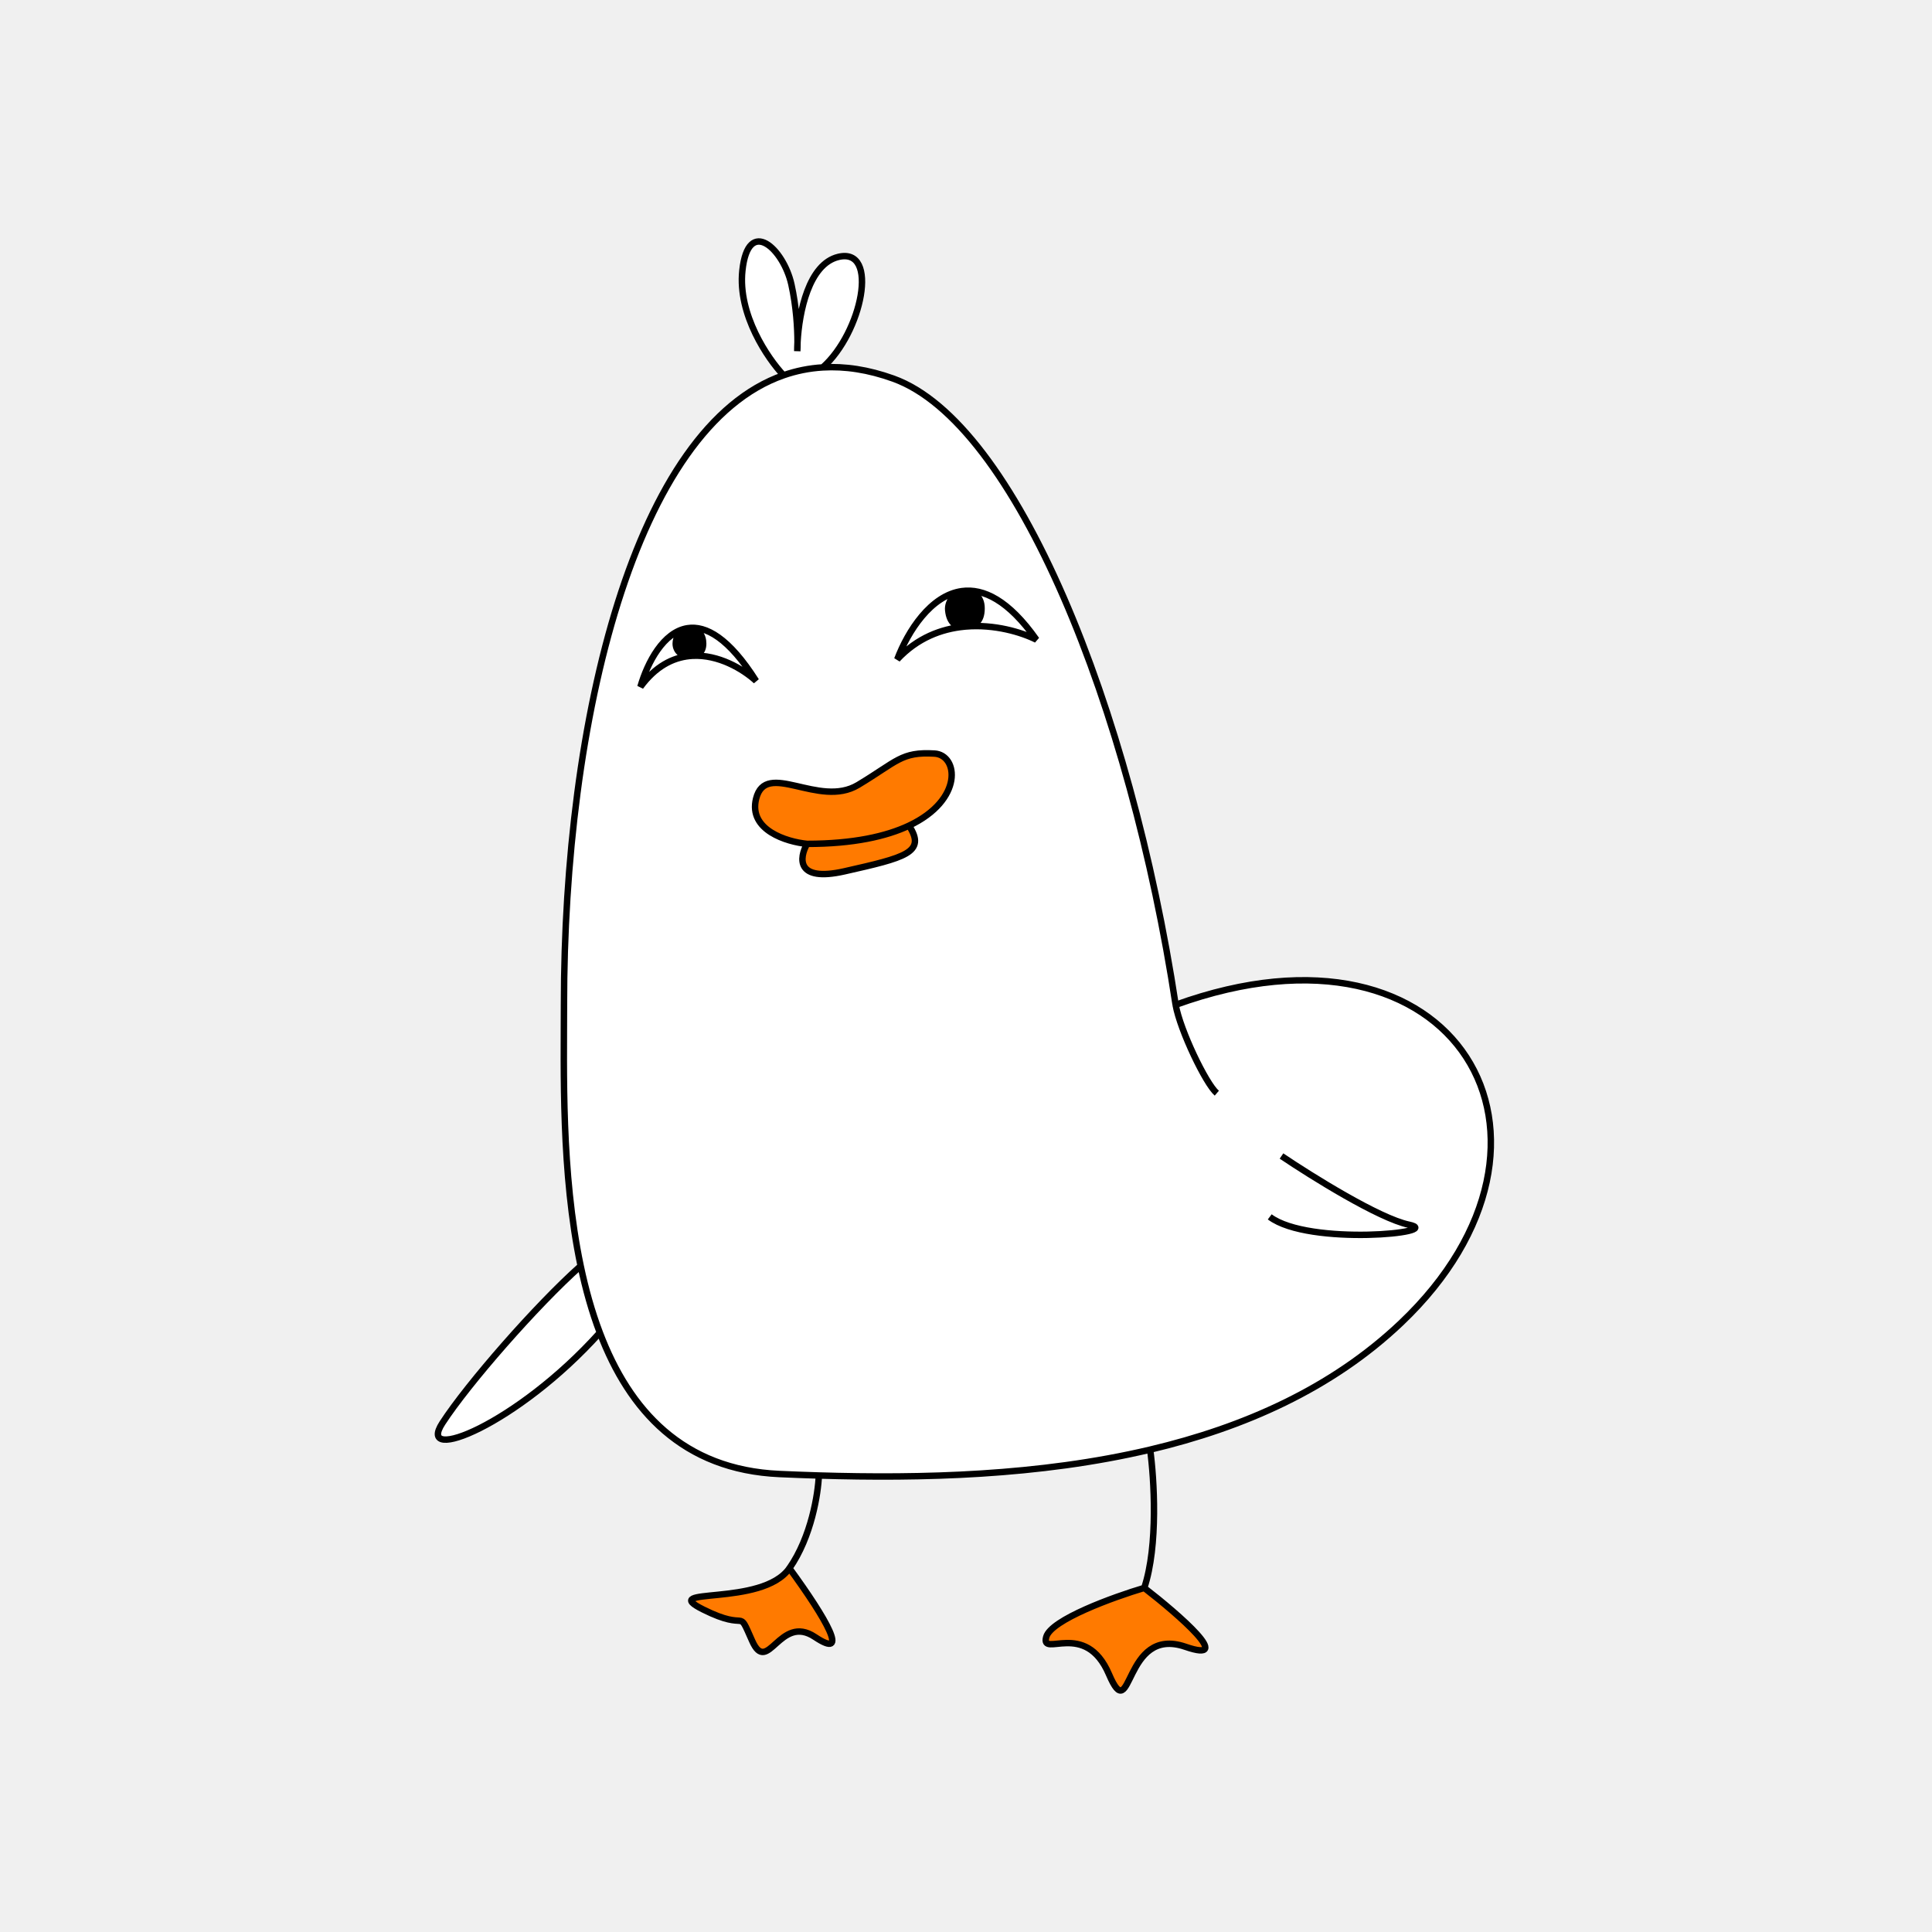
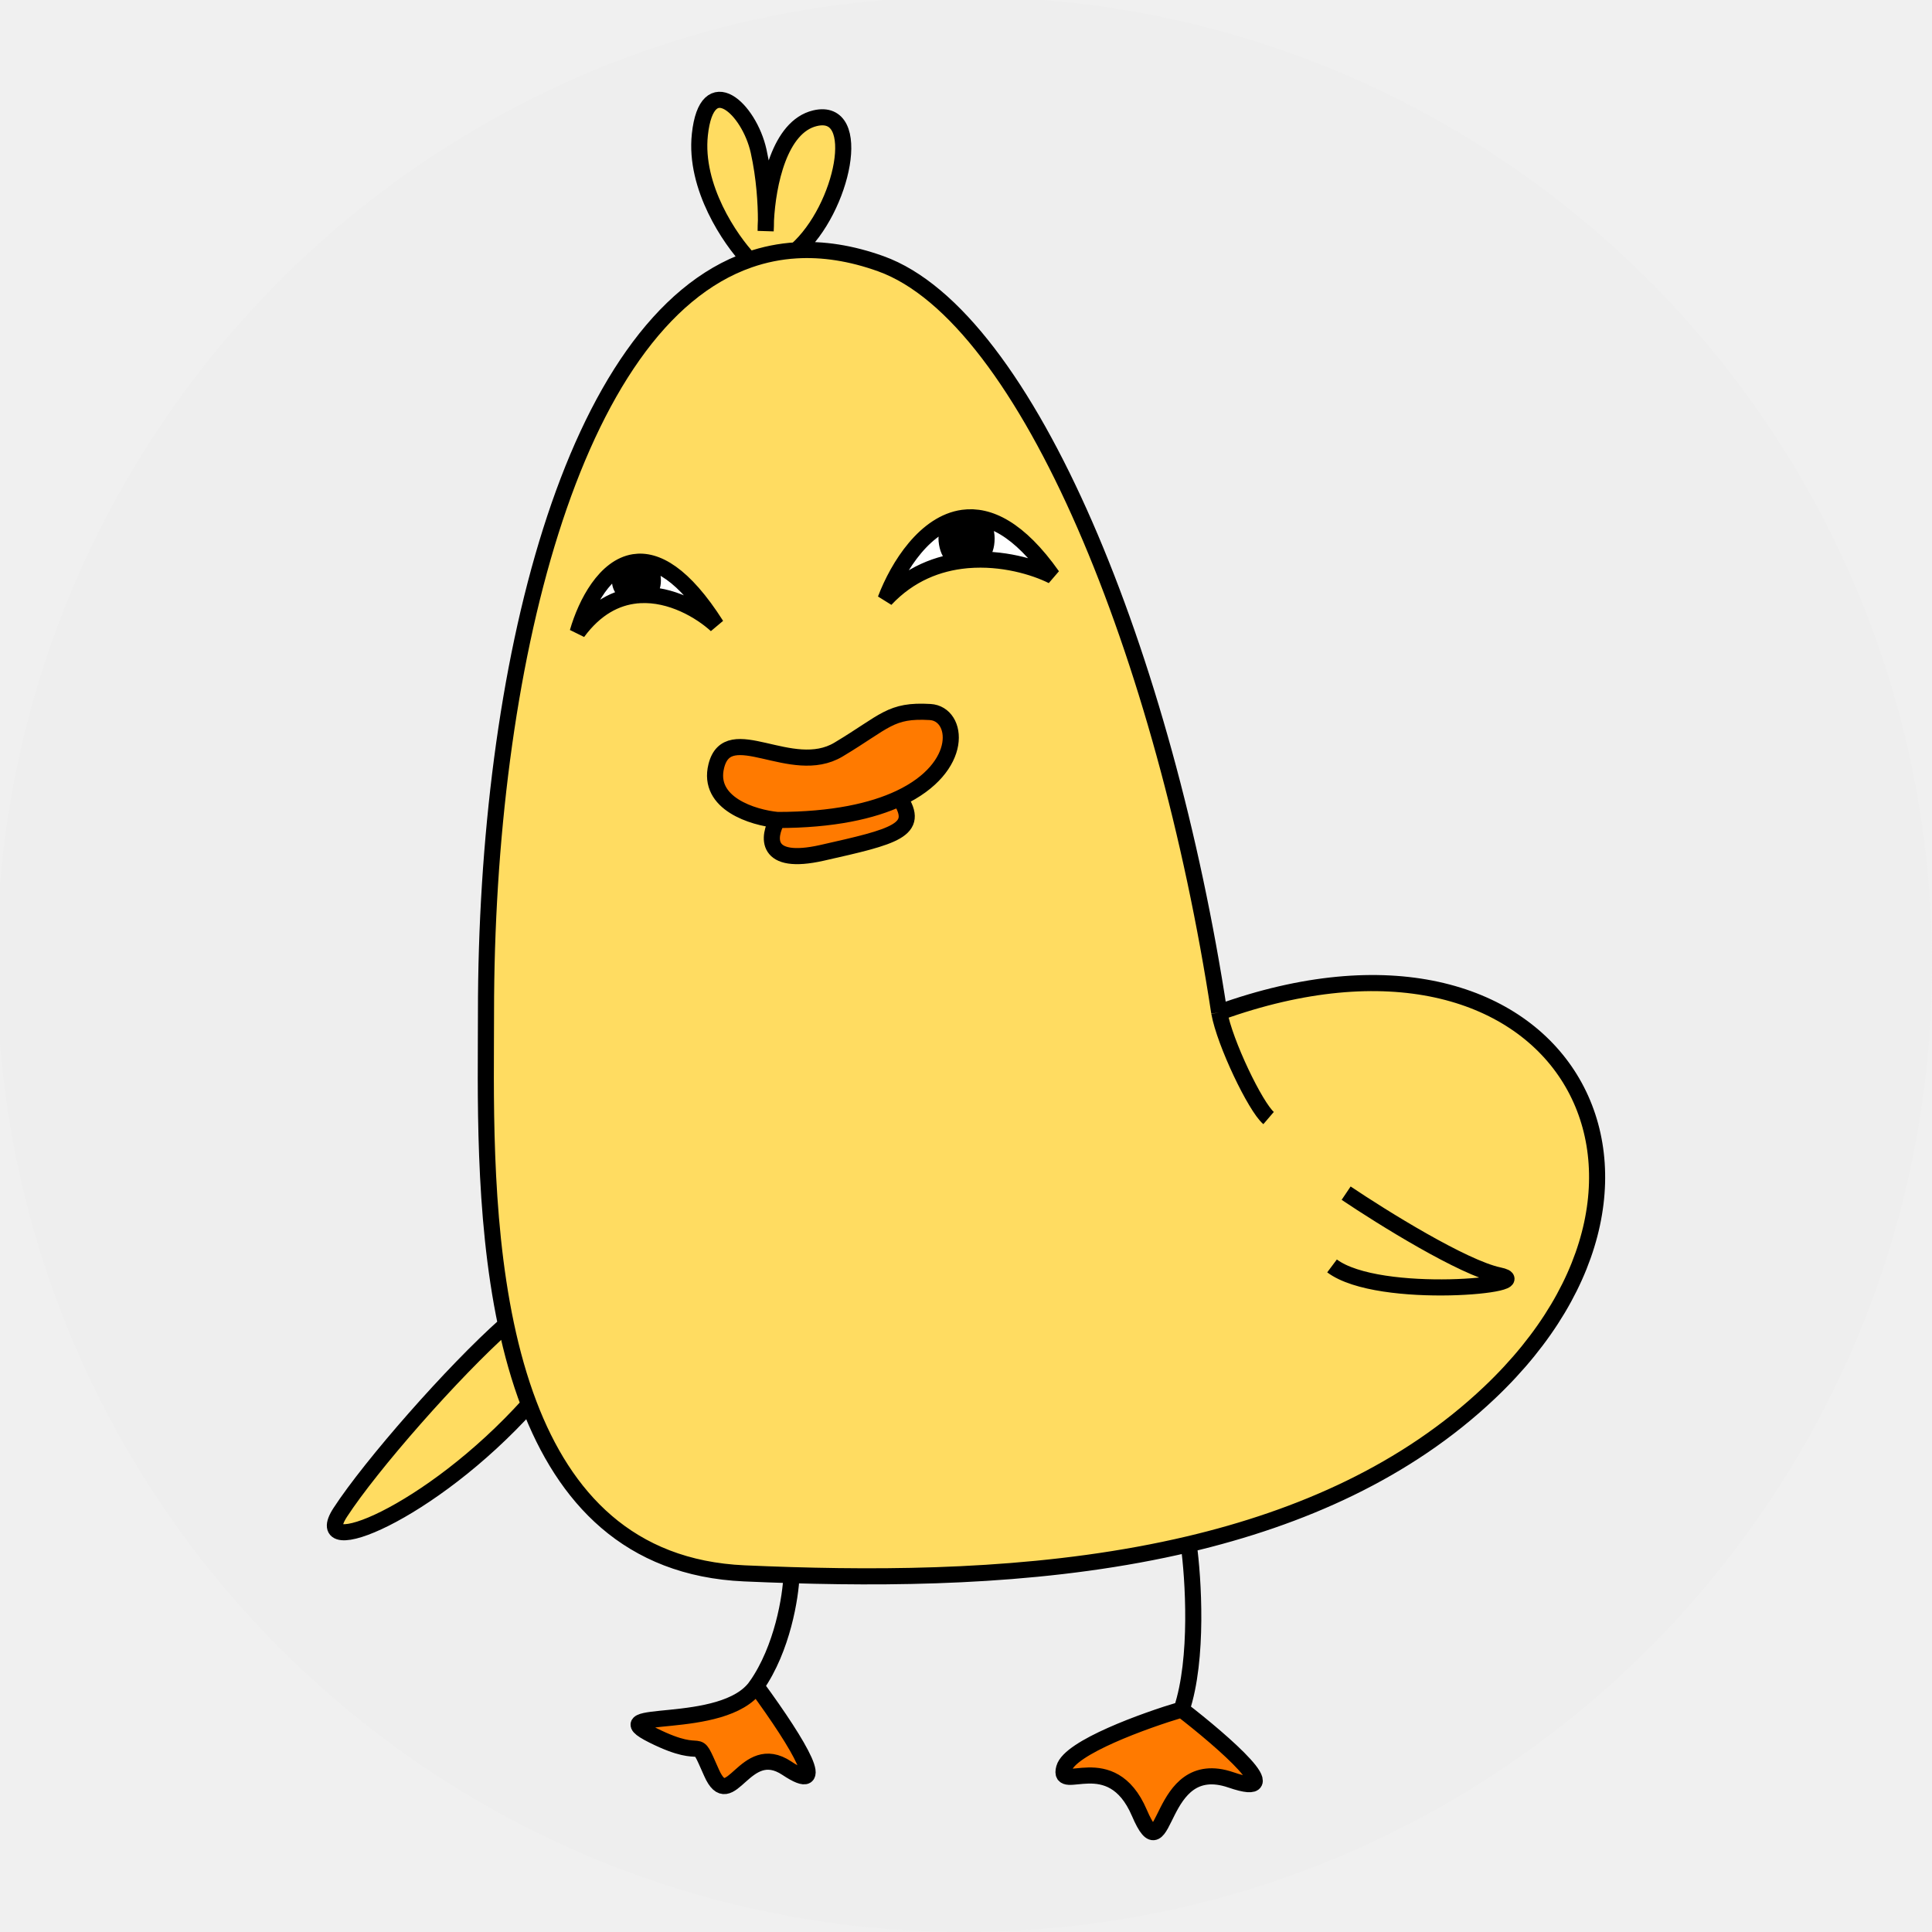
<svg xmlns="http://www.w3.org/2000/svg" width="600" height="600" viewBox="0 0 600 600" fill="none">
-   <path d="M250.643 262.07C248.207 266.338 247.112 274.02 262.211 270.606C281.084 266.338 287.782 264.78 282.302 256.414C275.269 259.736 265.028 262.07 250.643 262.07Z" fill="#FF7A00" />
-   <path d="M234.813 248.048C232.378 257.803 244.351 261.461 250.643 262.07C265.028 262.07 275.269 259.736 282.302 256.414C299.381 248.348 297.548 234.458 290.217 234.026C279.867 233.416 278.649 236.464 266.472 243.78C254.296 251.096 237.857 235.855 234.813 248.048Z" fill="#FF7A00" />
-   <path d="M245.163 487.037C236.64 499.23 203.762 492.524 218.374 499.84C232.986 507.156 228.725 498.621 233.595 509.595C238.466 520.569 242.119 501.059 253.078 508.375C264.037 515.691 256.731 502.888 245.163 487.037Z" fill="#FF7A00" />
-   <path d="M355.362 493.134C345.824 495.979 326.382 503.01 324.92 508.375C323.094 515.082 337.097 502.888 344.403 519.959C351.709 537.03 348.665 504.717 368.148 511.424C383.734 516.789 366.118 501.466 355.362 493.134Z" fill="#FF7A00" />
-   <path fill-rule="evenodd" clip-rule="evenodd" d="M435.119 410.829C494.785 354.13 452.775 280.36 365.103 312.063C351.1 220.003 315.52 131.297 277.431 117.58C269.67 114.784 262.366 113.689 255.513 114.101C251.283 114.355 247.224 115.183 243.337 116.539C197.208 132.638 175.147 223.169 175.147 312.063C175.147 332.115 174.233 364.186 180.333 393.148C181.844 400.326 183.786 407.312 186.28 413.877C195.446 438.01 212.062 456.453 242.12 457.773C246.082 457.947 250.146 458.103 254.296 458.228C286.001 459.186 322.704 458.358 357.189 450.199C386.156 443.345 413.559 431.317 435.119 410.829ZM198.892 213.297C201.075 205.703 206.056 196.271 213.504 195.095C219.209 194.194 226.362 198.139 234.813 211.468C230.705 207.718 223.073 203.204 214.999 203.663C214.704 203.68 214.409 203.704 214.113 203.734C208.902 204.268 203.555 206.947 198.892 213.297ZM278.649 204.762C281.935 196.076 289.047 184.897 298.741 183.573C305.376 182.666 313.221 186.377 321.876 198.665C317.189 196.319 308.858 193.824 299.958 194.568C299.806 194.581 299.654 194.595 299.502 194.609C292.354 195.295 284.875 198.098 278.649 204.762ZM250.643 262.07C244.351 261.461 232.378 257.803 234.813 248.048C237.857 235.855 254.296 251.096 266.472 243.78C278.649 236.464 279.867 233.416 290.217 234.026C297.548 234.458 299.381 248.348 282.302 256.414C287.782 264.78 281.084 266.338 262.211 270.606C247.112 274.02 248.207 266.338 250.643 262.07Z" fill="white" />
-   <path d="M180.333 393.148C166.624 405.342 145.314 429.728 137.4 441.922C128.94 454.954 160.535 442.531 186.28 413.877C183.786 407.312 181.844 400.326 180.333 393.148Z" fill="white" />
-   <path d="M230.551 84.048C229.09 97.704 238.466 111.399 243.337 116.539C247.224 115.183 251.283 114.355 255.513 114.101C267.69 103.306 273.17 76.732 260.384 79.78C251.141 81.984 248.162 96.968 247.674 106.282C247.672 107.415 247.642 108.353 247.599 109.044C247.599 108.203 247.622 107.275 247.674 106.282C247.683 102.089 247.306 95.228 245.772 88.316C243.337 77.342 232.378 66.977 230.551 84.048Z" fill="white" />
-   <path fill-rule="evenodd" clip-rule="evenodd" d="M213.504 195.095C206.056 196.271 201.075 205.703 198.892 213.297C203.555 206.947 208.902 204.268 214.113 203.734C211.963 203.847 209.851 202.323 209.851 199.884C209.851 198.055 211.068 195.48 213.504 195.095ZM214.999 203.663C223.073 203.204 230.705 207.718 234.813 211.468C226.362 198.139 219.209 194.194 213.504 195.095C217.157 195.183 218.374 197.446 218.374 199.884C218.374 202.828 216.404 203.485 214.999 203.663C214.999 203.663 214.999 203.663 214.999 203.663Z" fill="white" />
-   <path fill-rule="evenodd" clip-rule="evenodd" d="M298.741 183.573C289.047 184.897 281.935 196.076 278.649 204.762C284.875 198.098 292.354 195.295 299.502 194.609C297.021 194.753 294.88 193.543 294.479 189.52C294.174 186.472 296.914 183.93 298.741 183.573ZM299.958 194.568C308.858 193.824 317.189 196.319 321.876 198.665C313.221 186.377 305.376 182.666 298.741 183.573C302.394 183.424 304.829 185.196 304.829 188.911C304.829 193.178 302.629 194.247 299.958 194.568Z" fill="white" />
-   <path d="M298.741 183.573C296.914 183.93 294.174 186.472 294.479 189.52C294.88 193.543 297.021 194.753 299.502 194.609C299.654 194.595 299.806 194.581 299.958 194.568C302.629 194.247 304.829 193.178 304.829 188.911C304.829 185.196 302.394 183.424 298.741 183.573Z" fill="black" />
-   <path d="M213.504 195.095C211.068 195.48 209.851 198.055 209.851 199.884C209.851 202.323 211.963 203.847 214.113 203.734C214.409 203.704 214.704 203.68 214.999 203.663C216.404 203.485 218.374 202.828 218.374 199.884C218.374 197.446 217.157 195.183 213.504 195.095Z" fill="black" />
-   <path d="M365.103 312.063C452.775 280.36 494.785 354.13 435.119 410.829C413.559 431.317 386.156 443.345 357.189 450.199M365.103 312.063C351.1 220.003 315.52 131.297 277.431 117.58C269.67 114.784 262.366 113.689 255.513 114.101M365.103 312.063C366.524 319.988 374.479 336.571 377.889 339.498M243.337 116.539C197.208 132.638 175.147 223.169 175.147 312.063C175.147 332.115 174.233 364.186 180.333 393.148M243.337 116.539C238.466 111.399 229.09 97.704 230.551 84.048C232.378 66.977 243.337 77.342 245.772 88.316C247.306 95.228 247.683 102.089 247.674 106.282M243.337 116.539C247.224 115.183 251.283 114.355 255.513 114.101M255.513 114.101C267.69 103.306 273.17 76.732 260.384 79.78C251.141 81.984 248.162 96.968 247.674 106.282M250.643 262.07C244.351 261.461 232.378 257.803 234.813 248.048C237.857 235.855 254.296 251.096 266.472 243.78C278.649 236.464 279.867 233.416 290.217 234.026C297.548 234.458 299.381 248.348 282.302 256.414M250.643 262.07C248.207 266.338 247.112 274.02 262.211 270.606C281.084 266.338 287.782 264.78 282.302 256.414M250.643 262.07C265.028 262.07 275.269 259.736 282.302 256.414M180.333 393.148C166.624 405.342 145.314 429.728 137.4 441.922C128.94 454.954 160.535 442.531 186.28 413.877M180.333 393.148C181.844 400.326 183.786 407.312 186.28 413.877M186.28 413.877C195.446 438.01 212.062 456.453 242.12 457.773C246.082 457.947 250.146 458.103 254.296 458.228M397.981 359.007C407.316 365.307 428.301 378.395 437.555 380.345C449.123 382.784 406.504 387.052 394.328 377.907M254.296 458.228C254.093 463.767 251.982 477.282 245.163 487.037M254.296 458.228C286.001 459.186 322.704 458.358 357.189 450.199M245.163 487.037C236.64 499.23 203.762 492.524 218.374 499.84C232.986 507.156 228.725 498.621 233.595 509.595C238.466 520.569 242.119 501.059 253.078 508.375C264.037 515.691 256.731 502.888 245.163 487.037ZM357.189 450.199C358.406 459.023 359.746 479.965 355.362 493.134M355.362 493.134C345.824 495.979 326.382 503.01 324.92 508.375C323.094 515.082 337.097 502.888 344.403 519.959C351.709 537.03 348.665 504.717 368.148 511.424C383.734 516.789 366.118 501.466 355.362 493.134ZM247.674 106.282C247.672 107.415 247.642 108.353 247.599 109.044C247.599 108.203 247.622 107.275 247.674 106.282ZM213.504 195.095C206.056 196.271 201.075 205.703 198.892 213.297C203.555 206.947 208.902 204.268 214.113 203.734M213.504 195.095C219.209 194.194 226.362 198.139 234.813 211.468C230.705 207.718 223.073 203.204 214.999 203.663M213.504 195.095C211.068 195.48 209.851 198.055 209.851 199.884C209.851 202.323 211.963 203.847 214.113 203.734M213.504 195.095C217.157 195.183 218.374 197.446 218.374 199.884C218.374 202.828 216.404 203.485 214.999 203.663M214.113 203.734C214.351 203.722 214.658 203.707 214.999 203.663M214.113 203.734C214.409 203.704 214.704 203.68 214.999 203.663M298.741 183.573C289.047 184.897 281.935 196.076 278.649 204.762C284.875 198.098 292.354 195.295 299.502 194.609M298.741 183.573C305.376 182.666 313.221 186.377 321.876 198.665C317.189 196.319 308.858 193.824 299.958 194.568M298.741 183.573C296.914 183.93 294.174 186.472 294.479 189.52C294.88 193.543 297.021 194.753 299.502 194.609M298.741 183.573C302.394 183.424 304.829 185.196 304.829 188.911C304.829 193.178 302.629 194.247 299.958 194.568M299.958 194.568C299.805 194.587 299.653 194.6 299.502 194.609M299.958 194.568C299.806 194.581 299.654 194.595 299.502 194.609M214.999 203.663C214.999 203.663 214.999 203.663 214.999 203.663Z" stroke="black" stroke-width="2" />
+   <g clip-path="url(#clip0_567_3865)">
+     <circle cx="299.5" cy="299.5" r="300.5" fill="#EEEEEE" />
+     <path d="M241.431 254.653C238.512 259.755 237.198 268.939 255.298 264.857C277.924 259.755 285.952 257.893 279.384 247.891C270.952 251.862 258.676 254.653 241.431 254.653Z" fill="#FF7A00" />
+     <path d="M222.455 237.889C219.535 249.551 233.889 253.924 241.431 254.653C258.676 254.653 270.952 251.862 279.384 247.891C299.857 238.247 297.66 221.64 288.872 221.124C276.464 220.395 275.004 224.04 260.407 232.786C245.81 241.533 226.104 223.311 222.455 237.889Z" fill="#FF7A00" />
+     <path d="M234.862 523.613C224.644 538.191 185.232 530.173 202.749 538.92C220.265 547.666 215.156 537.462 220.995 550.582C226.834 563.702 231.213 540.378 244.35 549.124C257.488 557.871 248.73 542.564 234.862 523.613Z" fill="#FF7A00" />
+     <path d="M366.966 530.902C355.532 534.303 332.225 542.71 330.473 549.124C328.284 557.142 345.07 542.564 353.829 562.973C362.587 583.382 358.938 544.751 382.293 552.769C400.977 559.183 379.86 540.863 366.966 530.902Z" fill="#FF7A00" />
+     <path fill-rule="evenodd" clip-rule="evenodd" d="M196.91 174.58C187.982 175.986 182.011 187.262 179.393 196.342C184.983 188.75 191.393 185.548 197.64 184.909C195.062 185.043 192.531 183.222 192.531 180.306C192.531 178.12 193.99 175.04 196.91 174.58ZM198.703 184.824C208.381 184.275 217.53 189.671 222.455 194.155C212.324 178.22 203.749 173.504 196.91 174.58C201.289 174.685 202.749 177.391 202.749 180.306C202.749 183.825 200.386 184.612 198.703 184.824Z" fill="white" />
+     <path fill-rule="evenodd" clip-rule="evenodd" d="M299.09 160.805C287.469 162.388 278.943 175.753 275.004 186.137C282.467 178.17 291.433 174.819 300.002 173.999C297.028 174.171 294.462 172.725 293.981 167.915C293.616 164.271 296.9 161.231 299.09 160.805ZM300.549 173.95C311.218 173.061 321.206 176.043 326.824 178.849C316.449 164.158 307.044 159.721 299.09 160.805C303.469 160.626 306.388 162.746 306.388 167.186C306.388 172.289 303.75 173.566 300.549 173.95Z" fill="white" />
+     <path d="M299.09 160.805C296.9 161.231 293.616 164.271 293.981 167.915C294.462 172.725 297.028 174.171 300.002 173.999C300.185 173.982 300.367 173.966 300.549 173.95C303.75 173.566 306.388 172.289 306.388 167.186C306.388 162.746 303.469 160.626 299.09 160.805Z" fill="black" />
+     <path d="M196.91 174.58C193.99 175.04 192.531 178.12 192.531 180.306C192.531 183.222 195.062 185.043 197.64 184.909C197.995 184.872 198.349 184.844 198.703 184.824C200.386 184.612 202.749 183.825 202.749 180.306C202.749 177.391 201.289 174.685 196.91 174.58Z" fill="black" />
+     <path fill-rule="evenodd" clip-rule="evenodd" d="M197.64 184.909L197.678 184.907C197.958 184.892 198.312 184.874 198.703 184.824C198.349 184.844 197.995 184.872 197.64 184.909ZM300.002 173.999C300.183 173.989 300.366 173.973 300.549 173.95C300.367 173.966 300.185 173.982 300.002 173.999Z" fill="white" />
+     <path fill-rule="evenodd" clip-rule="evenodd" d="M462.577 432.502C534.103 364.715 483.743 276.52 378.644 314.422C361.857 204.359 319.204 98.306 273.544 81.906C264.241 78.565 255.485 77.255 247.27 77.747C242.198 78.05 237.333 79.041 232.673 80.663C177.375 99.91 150.929 208.144 150.929 314.422C150.929 338.395 149.833 376.738 157.145 411.364C158.957 419.945 161.285 428.297 164.274 436.146C175.262 464.998 195.181 487.048 231.214 488.626C235.964 488.834 240.836 489.021 245.81 489.171C283.818 490.315 327.816 489.326 369.156 479.571C403.881 471.376 436.731 456.997 462.577 432.502ZM241.431 254.653C233.889 253.924 219.535 249.551 222.455 237.889C226.104 223.311 245.81 241.533 260.407 232.786C275.004 224.04 276.464 220.395 288.872 221.124C297.66 221.64 299.857 238.247 279.384 247.891C285.952 257.893 277.924 259.755 255.298 264.857C237.198 268.939 238.512 259.755 241.431 254.653ZM179.393 196.342C182.011 187.262 187.982 175.986 196.91 174.58C203.749 173.504 212.324 178.22 222.455 194.155C217.53 189.671 208.381 184.275 198.703 184.824C198.312 184.874 197.958 184.892 197.678 184.907L197.64 184.909C191.393 185.548 184.983 188.75 179.393 196.342ZM275.004 186.137C278.943 175.753 287.469 162.388 299.09 160.805C307.044 159.721 316.449 164.158 326.824 178.849C321.206 176.043 311.218 173.061 300.549 173.95C300.366 173.973 300.183 173.989 300.002 173.999C291.433 174.819 282.467 178.17 275.004 186.137Z" fill="#FFDC61" />
+     <path d="M157.145 411.364C140.711 425.942 115.166 455.097 105.678 469.675C95.537 485.256 133.412 470.404 164.274 436.146C161.285 428.297 158.957 419.945 157.145 411.364Z" fill="#FFDC61" />
+     <path d="M217.346 41.817C215.594 58.145 226.834 74.517 232.673 80.663C237.333 79.041 242.198 78.05 247.27 77.747C261.867 64.841 268.436 33.071 253.109 36.715C242.028 39.35 238.457 57.263 237.873 68.4C237.87 69.754 237.834 70.875 237.782 71.702C237.782 70.696 237.81 69.586 237.873 68.4C237.882 63.387 237.431 55.183 235.592 46.92C232.673 33.8 219.535 21.409 217.346 41.817Z" fill="#FFDC61" />
+     <path d="M378.644 314.422C483.743 276.52 534.103 364.715 462.577 432.502C436.731 456.997 403.881 471.376 369.156 479.571M378.644 314.422C361.857 204.359 319.204 98.306 273.544 81.906C264.241 78.565 255.485 77.255 247.27 77.747M378.644 314.422C380.347 323.897 389.883 343.723 393.971 347.222M232.673 80.663C177.375 99.91 150.929 208.144 150.929 314.422C150.929 338.395 149.833 376.738 157.145 411.364M232.673 80.663C226.834 74.517 215.594 58.145 217.346 41.817C219.535 21.409 232.673 33.8 235.592 46.92C237.431 55.183 237.882 63.387 237.873 68.4M232.673 80.663C237.333 79.041 242.198 78.05 247.27 77.747M247.27 77.747C261.867 64.841 268.436 33.071 253.109 36.715C242.028 39.35 238.457 57.263 237.873 68.4M241.431 254.653C233.889 253.924 219.535 249.551 222.455 237.889C226.104 223.311 245.81 241.533 260.407 232.786C275.004 224.04 276.464 220.395 288.872 221.124C297.66 221.64 299.857 238.247 279.384 247.891M241.431 254.653C238.512 259.755 237.198 268.939 255.298 264.857C277.924 259.755 285.952 257.893 279.384 247.891M241.431 254.653C258.676 254.653 270.952 251.862 279.384 247.891M157.145 411.364C140.711 425.942 115.166 455.097 105.678 469.675C95.537 485.256 133.412 470.404 164.274 436.146M157.145 411.364C158.957 419.945 161.285 428.297 164.274 436.146M164.274 436.146C175.262 464.998 195.181 487.048 231.214 488.626C235.964 488.834 240.836 489.021 245.81 489.171M418.056 370.546C429.247 378.078 454.403 393.725 465.497 396.058C479.364 398.973 428.274 404.075 413.677 393.142M245.81 489.171C245.567 495.792 243.037 511.951 234.862 523.613M245.81 489.171C283.818 490.315 327.816 489.326 369.156 479.571M234.862 523.613C224.644 538.191 185.232 530.173 202.749 538.92C220.265 547.666 215.156 537.462 220.995 550.582C226.834 563.702 231.213 540.378 244.35 549.124C257.488 557.871 248.73 542.564 234.862 523.613ZM369.156 479.571C370.615 490.121 372.221 515.158 366.966 530.902M366.966 530.902C355.532 534.303 332.225 542.71 330.473 549.124C328.284 557.142 345.07 542.564 353.829 562.973C362.587 583.382 358.938 544.751 382.293 552.769C400.977 559.183 379.86 540.863 366.966 530.902ZM237.873 68.4C237.87 69.754 237.834 70.875 237.782 71.702C237.782 70.696 237.81 69.586 237.873 68.4ZM196.91 174.58C187.982 175.986 182.011 187.262 179.393 196.342C184.983 188.75 191.393 185.548 197.64 184.909M196.91 174.58C203.749 173.504 212.324 178.22 222.455 194.155C217.53 189.671 208.381 184.275 198.703 184.824M196.91 174.58C193.99 175.04 192.531 178.12 192.531 180.306C192.531 183.222 195.062 185.043 197.64 184.909M196.91 174.58C201.289 174.685 202.749 177.391 202.749 180.306C202.749 183.825 200.386 184.612 198.703 184.824M197.64 184.909C197.995 184.872 198.349 184.844 198.703 184.824M197.64 184.909L197.678 184.907M197.64 184.909C197.652 184.908 197.665 184.907 197.678 184.907M299.09 160.805C287.469 162.388 278.943 175.753 275.004 186.137C282.467 178.17 291.433 174.819 300.002 173.999M299.09 160.805C307.044 159.721 316.449 164.158 326.824 178.849C321.206 176.043 311.218 173.061 300.549 173.95M299.09 160.805C296.9 161.231 293.616 164.271 293.981 167.915C294.462 172.725 297.028 174.171 300.002 173.999M299.09 160.805C303.469 160.626 306.388 162.746 306.388 167.186C306.388 172.289 303.75 173.566 300.549 173.95M300.549 173.95C300.366 173.973 300.183 173.989 300.002 173.999M300.549 173.95C300.367 173.966 300.185 173.982 300.002 173.999M198.703 184.824C198.312 184.874 197.958 184.892 197.678 184.907" stroke="black" stroke-width="5" />
+   </g>
+   <defs>
+     <clipPath id="clip0_567_3865">
+       <rect width="600" height="600" fill="white" />
+     </clipPath>
+   </defs>
</svg>
